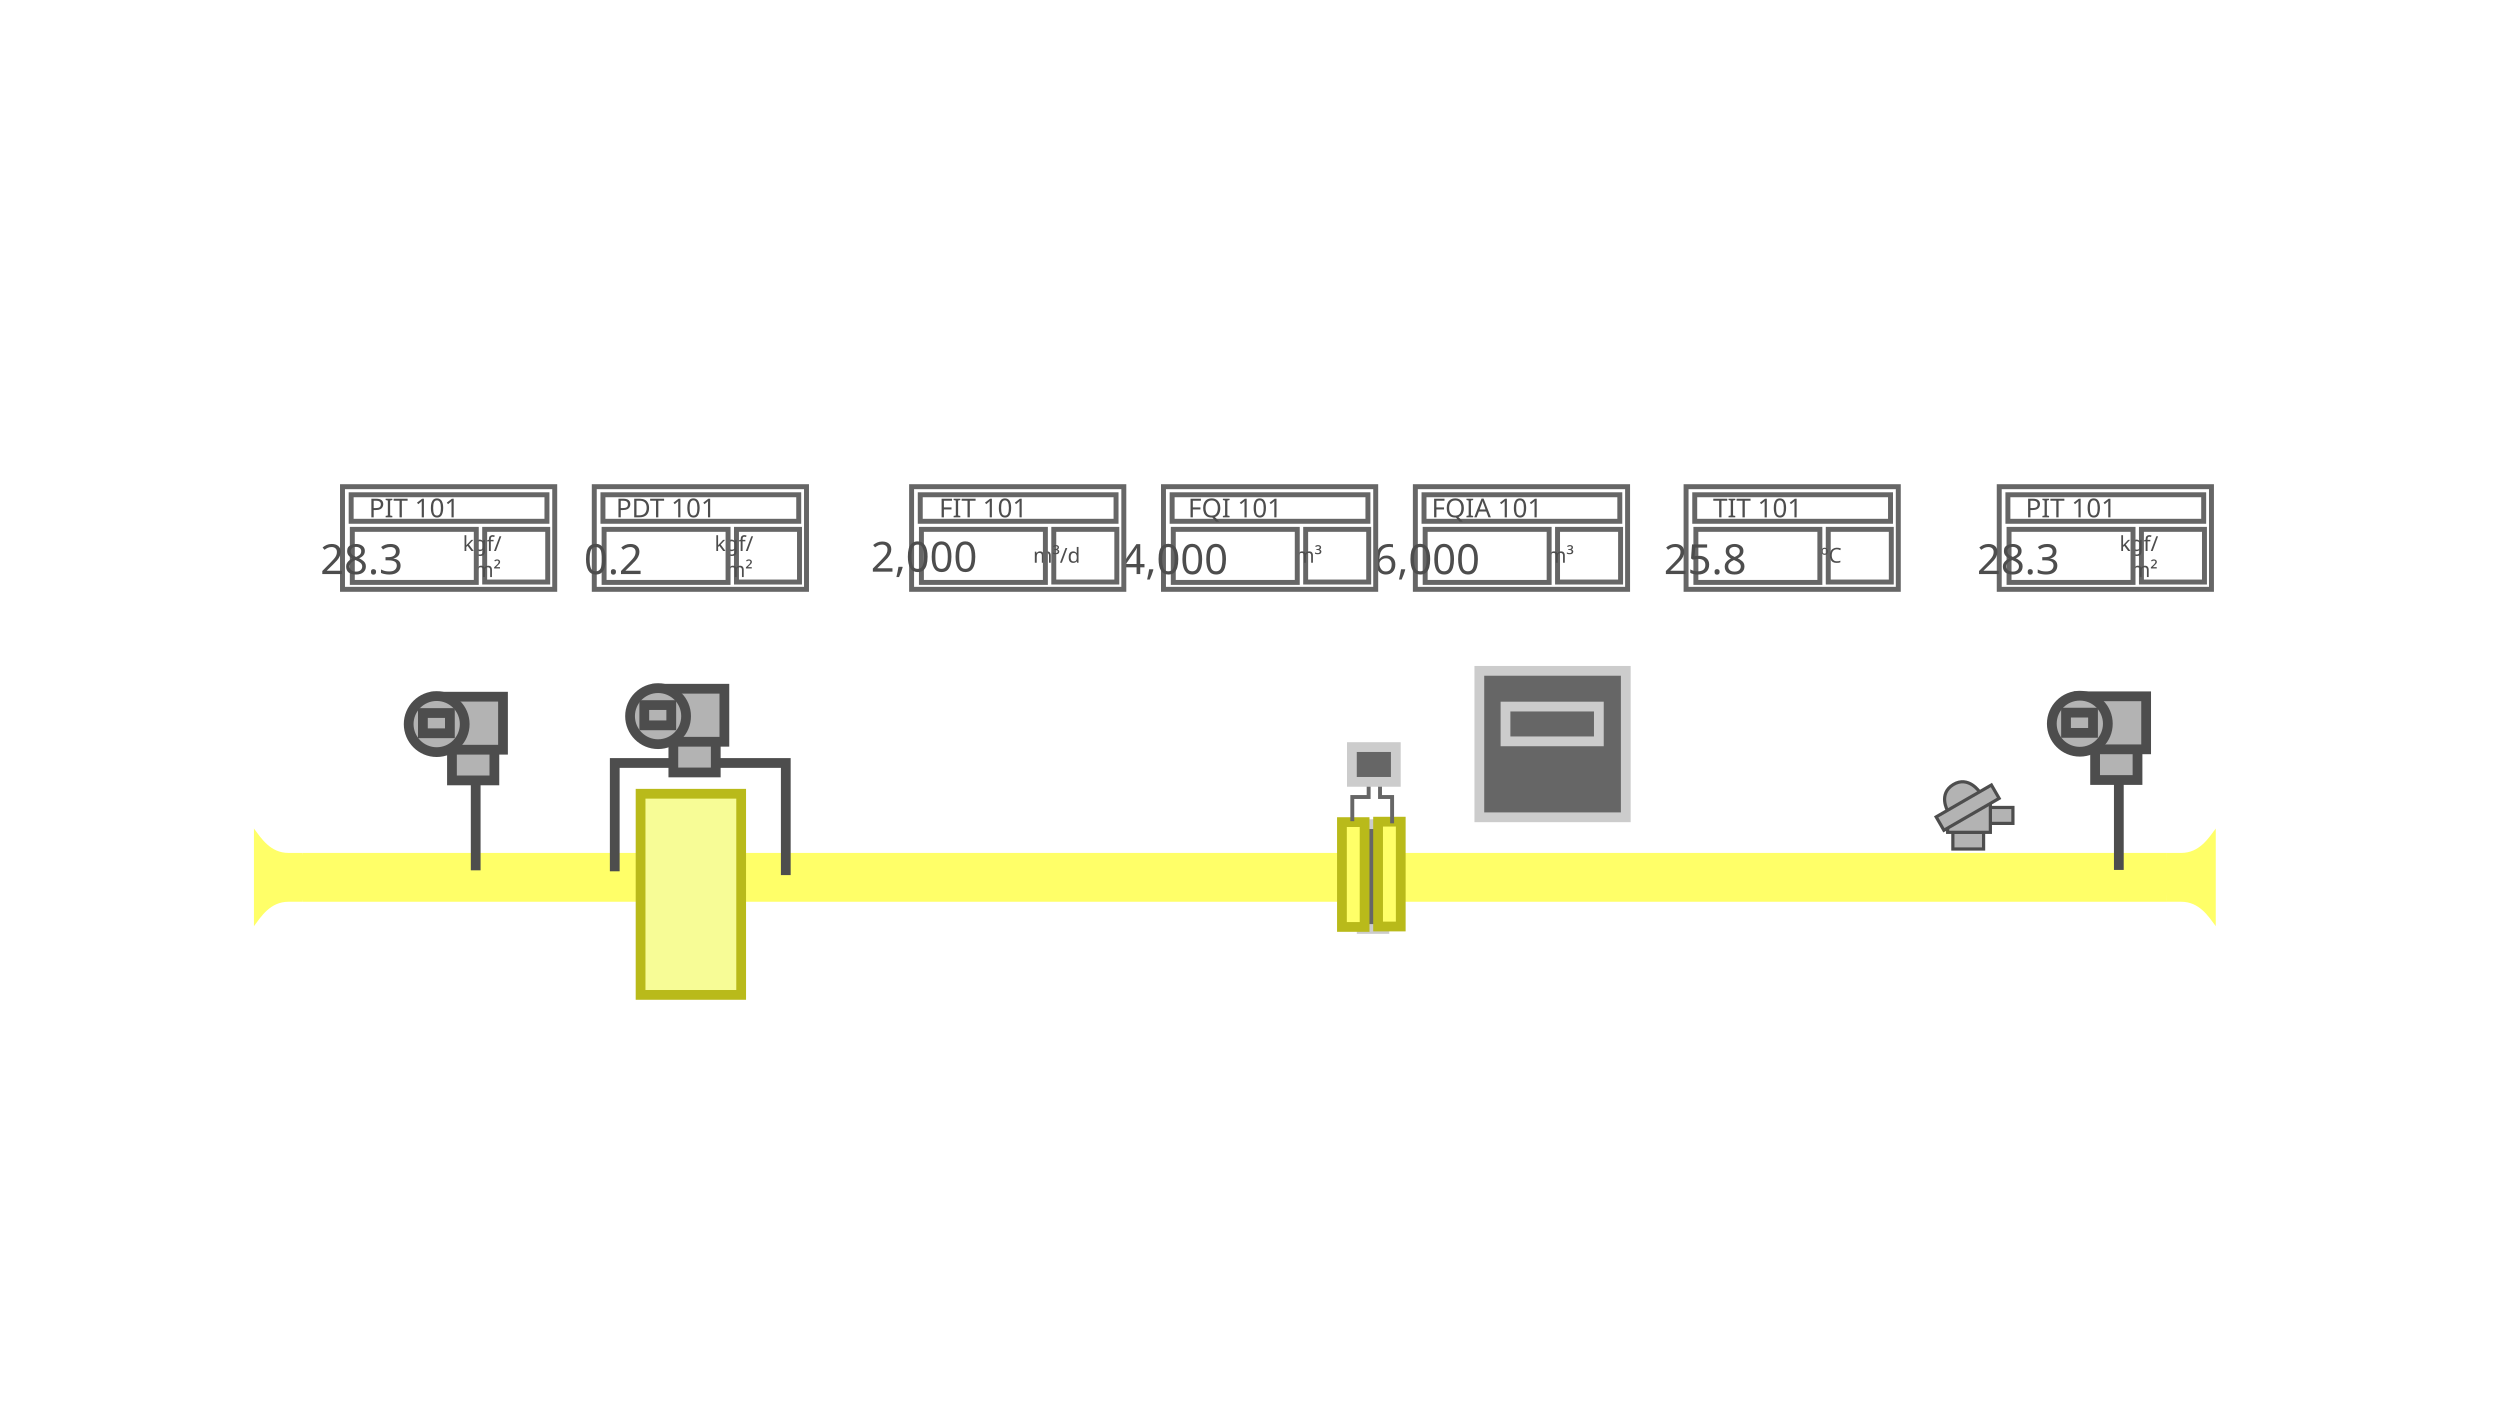
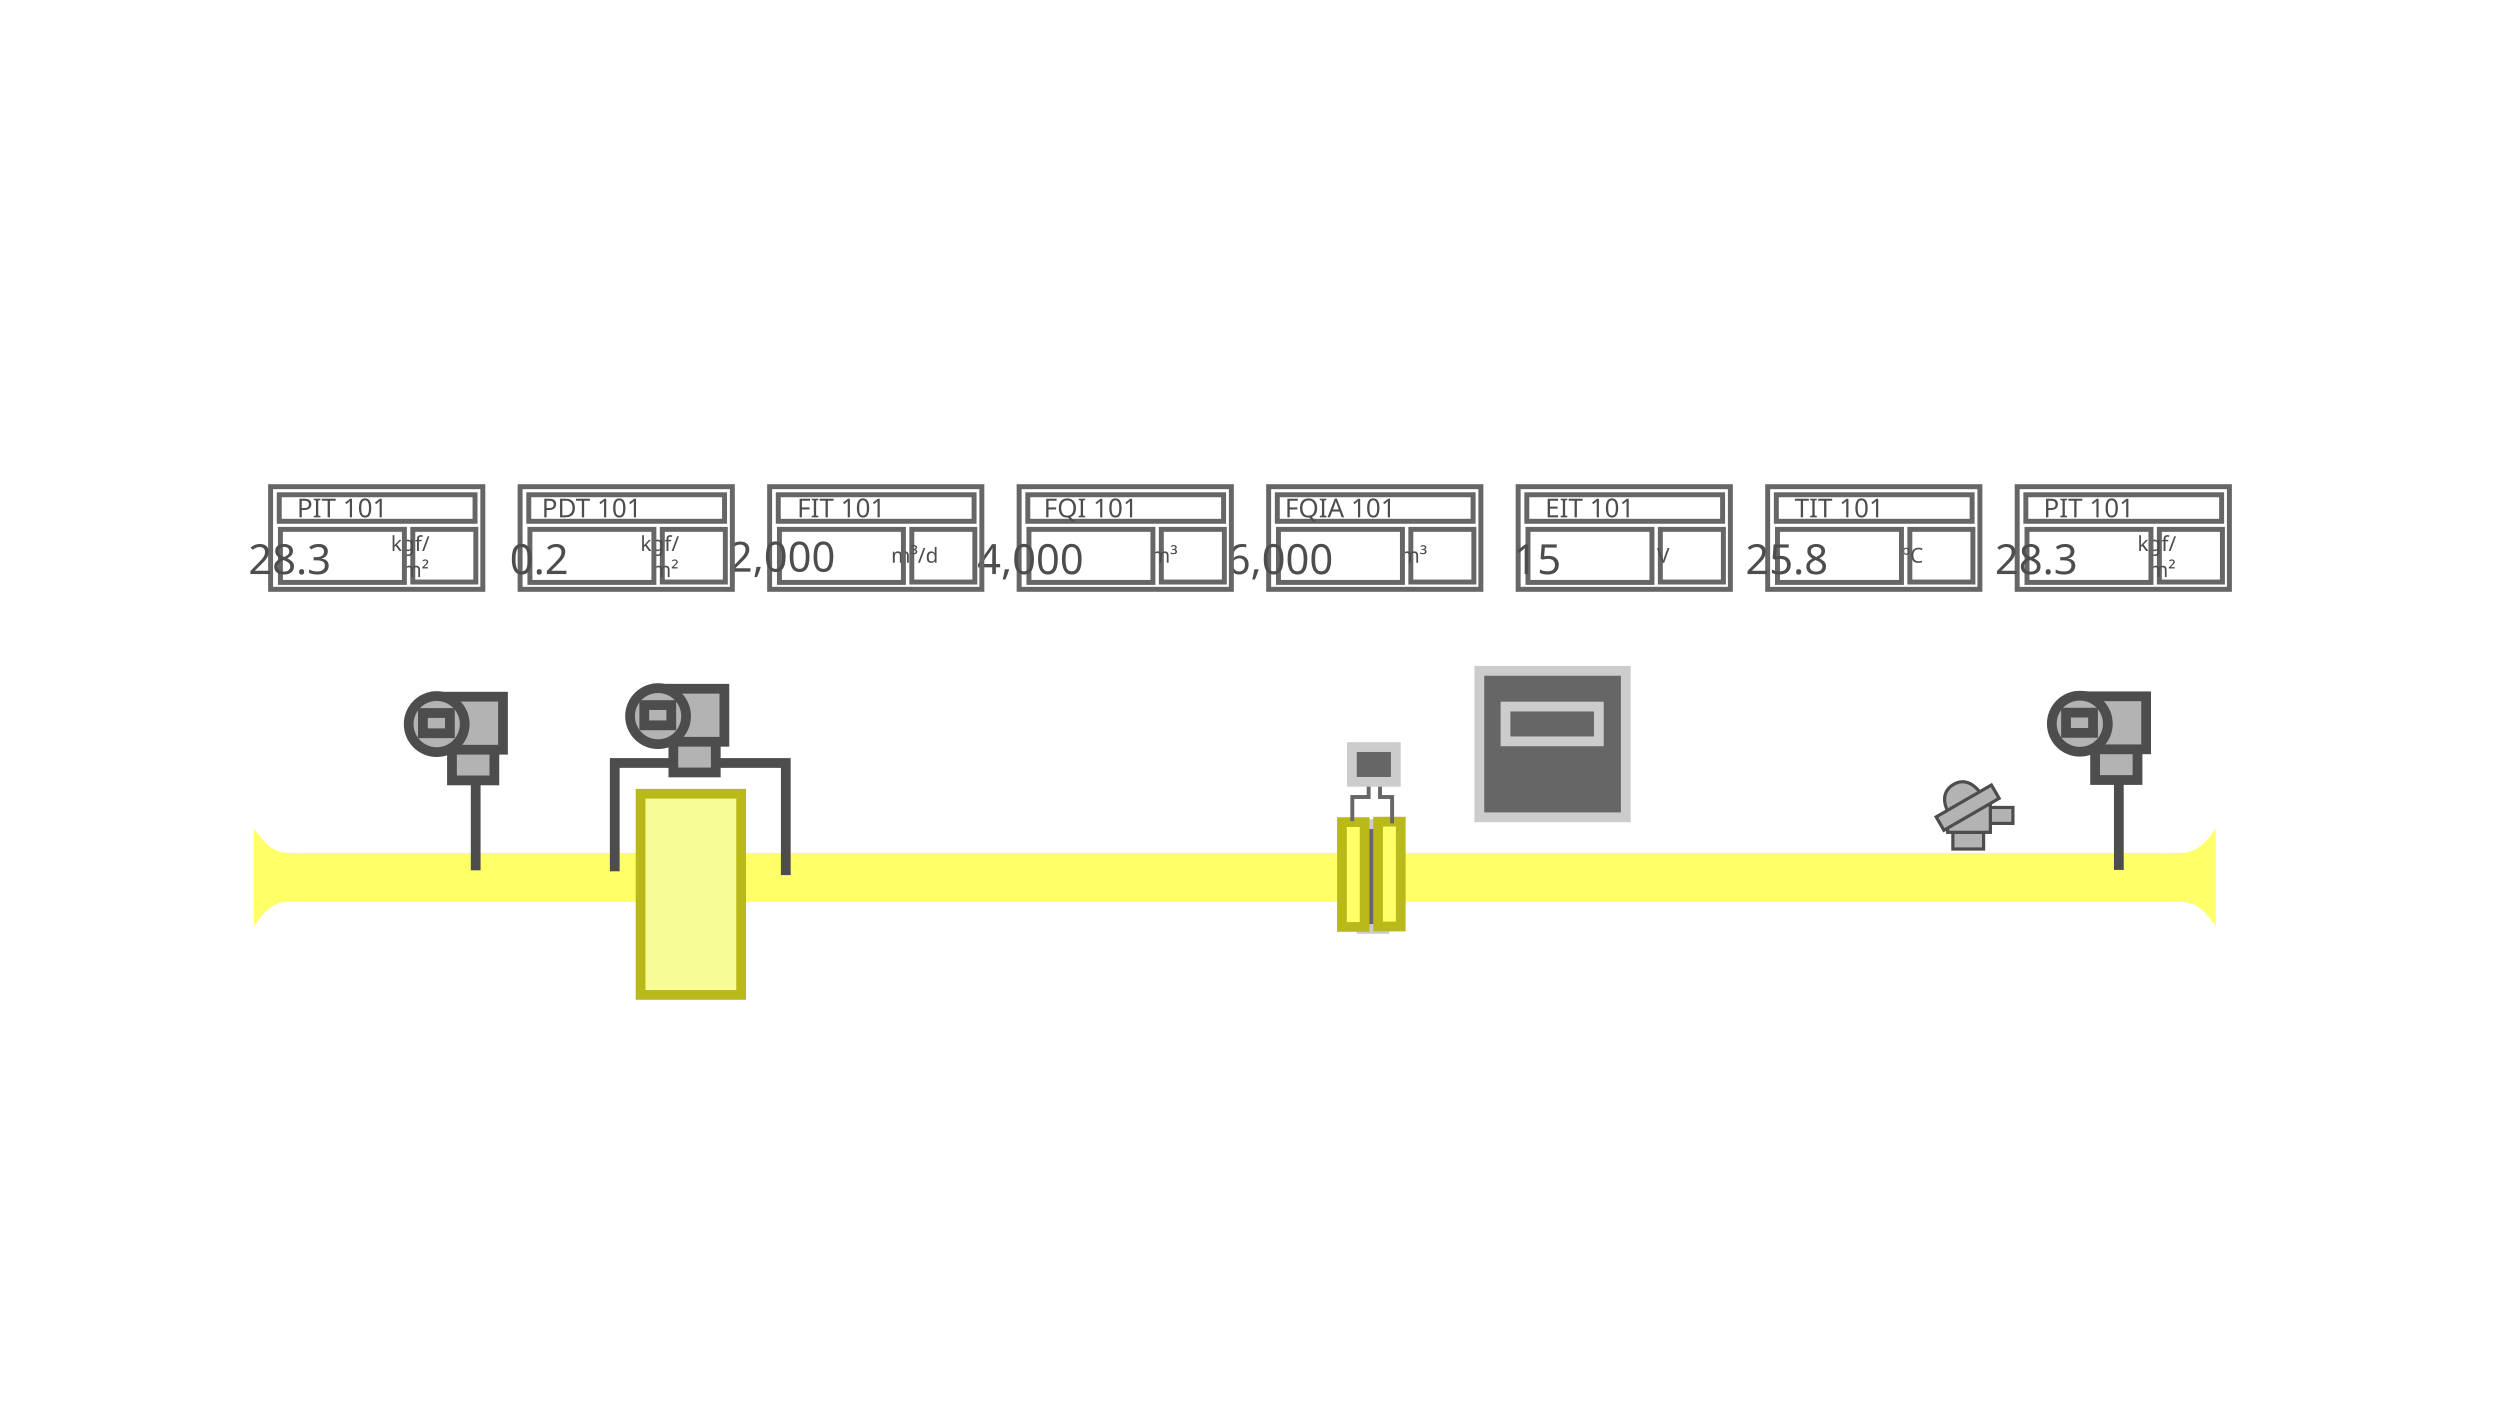
<svg xmlns="http://www.w3.org/2000/svg" width="1280" height="720" viewBox="0 0 338.667 190.5" version="1.1" id="svg1">
  <defs id="defs1">
    <marker markerWidth="1.05" markerHeight="2" refX="0" refY="0" orient="auto-start-reverse" id="marker2" viewBox="0 0 1.05 2" style="overflow:visible" preserveAspectRatio="xMidYMid">
      <path id="path2" style="fill:context-stroke;stroke-linecap:butt" d="M 0,-1 H 0.585 C 1.33,-1 1.7,-1.6 2,-2 V 2 C 1.7,1.6 1.33,1 0.585,1 H 0 L -0.1,0 Z" transform="scale(0.5)" />
    </marker>
    <marker markerWidth="1.05" markerHeight="2" refX="0" refY="0" orient="auto-start-reverse" id="SerifCap" viewBox="0 0 1.05 2" style="overflow:visible" preserveAspectRatio="xMidYMid">
      <path id="path104971" style="fill:context-stroke;stroke-linecap:butt" d="M 0,-1 H 0.585 C 1.33,-1 1.7,-1.6 2,-2 V 2 C 1.7,1.6 1.33,1 0.585,1 H 0 L -0.1,0 Z" transform="scale(0.5)" />
    </marker>
  </defs>
  <g id="layer3" />
  <g id="layer4">
    <g id="layer5" transform="translate(-2.052221,23.60055)">
      <path style="fill:#000000;stroke:#ffff68;stroke-width:6.615;stroke-dasharray:none;stroke-opacity:1;marker-start:url(#SerifCap);marker-end:url(#marker2)" d="M 43.067,95.25 H 295.6" id="path1" />
      <g id="g14-8" transform="translate(229.9988,-2.698776)">
        <path style="fill:#b3b3b3;fill-opacity:1;stroke:#4d4d4d;stroke-width:1.323;stroke-dasharray:none;stroke-opacity:1" d="M 62.789,81.08 V 94.299" id="path14-5" transform="translate(-3.704167,2.645833)" />
        <rect style="fill:#b3b3b3;fill-opacity:1;stroke:#4d4d4d;stroke-width:1.323;stroke-dasharray:none;stroke-opacity:1" id="rect13-9" width="5.745" height="4.57" x="55.87" y="80.194" />
        <rect style="fill:#b3b3b3;fill-opacity:1;stroke:#4d4d4d;stroke-width:1.323;stroke-dasharray:none;stroke-opacity:1" id="rect12-5" width="9.14" height="7.182" x="53.643" y="73.424" />
        <circle style="fill:#b3b3b3;fill-opacity:1;stroke:#4d4d4d;stroke-width:1.323;stroke-dasharray:none;stroke-opacity:1" id="path6-3" cx="53.801" cy="77.138" r="3.795" />
        <rect style="fill:#b3b3b3;fill-opacity:1;stroke:#4d4d4d;stroke-width:1.323;stroke-dasharray:none;stroke-opacity:1" id="rect14-1" width="3.656" height="2.742" x="51.932" y="75.637" />
      </g>
      <g id="g4" transform="matrix(0.3285006,0,0,0.3285006,204.903,72.65182)" style="fill:#b3b3b3;stroke:#4d4d4d">
        <rect style="fill:#b3b3b3;fill-opacity:1;stroke:#4d4d4d;stroke-width:1.323;stroke-dasharray:none;stroke-opacity:1" id="rect5" width="12.672" height="6.892" x="187.814" y="50.213" />
        <rect style="fill:#b3b3b3;fill-opacity:1;stroke:#4d4d4d;stroke-width:1.323;stroke-dasharray:none;stroke-opacity:1" id="rect6" width="9.423" height="6.567" x="203.157" y="39.975" />
        <rect style="fill:#b3b3b3;fill-opacity:1;stroke:#4d4d4d;stroke-width:1.323;stroke-dasharray:none;stroke-opacity:1" id="rect4" width="17.613" height="13.128" x="185.664" y="37.101" />
        <g id="g3" transform="rotate(-30,191.5776,40.01273)" style="fill:#b3b3b3;stroke:#4d4d4d">
          <path style="fill:#b3b3b3;fill-opacity:1;stroke:#4d4d4d;stroke-width:1.323;stroke-dasharray:none;stroke-opacity:1" d="m 185.773,38.223 c 0,0 0,-8.015 7.398,-8.22 7.398,-0.205 7.932,8.164 7.932,8.164" id="path3" />
          <rect style="fill:#b3b3b3;fill-opacity:1;stroke:#4d4d4d;stroke-width:1.323;stroke-dasharray:none;stroke-opacity:1" id="rect3" width="26.304" height="6.371" x="180.43" y="38.018" />
        </g>
      </g>
      <g id="g15-5" transform="translate(-2.315171,-23.54091)">
        <g id="g19">
          <rect style="fill:#666666;fill-opacity:1;stroke:#cccccc;stroke-width:1.323;stroke-dasharray:none;stroke-opacity:1" id="rect15-2" width="3.071" height="14.201" x="188.831" y="111.584" />
          <rect style="fill:#ffff68;fill-opacity:1;stroke:#b9ba1a;stroke-width:1.323;stroke-dasharray:none;stroke-opacity:1" id="rect15" width="3.071" height="14.201" x="191.051" y="111.249" />
          <rect style="fill:#ffff68;fill-opacity:1;stroke:#b9ba1a;stroke-width:1.323;stroke-dasharray:none;stroke-opacity:1" id="rect15-5" width="3.071" height="14.201" x="150.809" y="91.432" transform="translate(35.34573,19.87698)" />
        </g>
        <path style="fill:none;fill-opacity:1;stroke:#666666;stroke-width:0.529;stroke-dasharray:none;stroke-opacity:1" d="m 187.559,111.184 v -3.275 h 2.215 v 0.193 -3.371 h 1.541 v 3.178 h 1.637 v 3.564" id="path18" />
        <rect style="fill:#666666;fill-opacity:1;stroke:#cccccc;stroke-width:1.323;stroke-dasharray:none;stroke-opacity:1" id="rect18" width="5.951" height="4.711" x="187.503" y="101.146" />
      </g>
      <g id="g20">
        <g id="g14-7" transform="translate(37.39795,-3.723563)">
          <path style="fill:none;fill-opacity:1;stroke:#4d4d4d;stroke-width:1.323;stroke-dasharray:none;stroke-opacity:1" d="M 85.331,94.431 V 79.758 h 23.169 v 15.188" id="path15" transform="translate(-37.39795,3.723563)" />
          <rect style="fill:#b3b3b3;fill-opacity:1;stroke:#4d4d4d;stroke-width:1.323;stroke-dasharray:none;stroke-opacity:1" id="rect13-2" width="5.745" height="4.57" x="55.87" y="80.194" />
          <rect style="fill:#b3b3b3;fill-opacity:1;stroke:#4d4d4d;stroke-width:1.323;stroke-dasharray:none;stroke-opacity:1" id="rect12-8" width="9.14" height="7.182" x="53.643" y="73.424" />
          <circle style="fill:#b3b3b3;fill-opacity:1;stroke:#4d4d4d;stroke-width:1.323;stroke-dasharray:none;stroke-opacity:1" id="path6-2" cx="53.801" cy="77.138" r="3.795" />
          <rect style="fill:#b3b3b3;fill-opacity:1;stroke:#4d4d4d;stroke-width:1.323;stroke-dasharray:none;stroke-opacity:1" id="rect14-7" width="3.656" height="2.742" x="51.932" y="75.637" />
        </g>
        <path d="M 88.83,83.926 V 111.174 H 102.455 V 83.926 Z" style="fill:#f7fc96;fill-opacity:1;stroke:#b9ba1a;stroke-width:1.323;stroke-opacity:1" id="filter" />
      </g>
      <g id="g14" transform="translate(7.408334,-2.645833)">
        <path style="fill:#b3b3b3;fill-opacity:1;stroke:#4d4d4d;stroke-width:1.323;stroke-dasharray:none;stroke-opacity:1" d="M 62.789,81.08 V 94.299" id="path14" transform="translate(-3.704167,2.645833)" />
        <rect style="fill:#b3b3b3;fill-opacity:1;stroke:#4d4d4d;stroke-width:1.323;stroke-dasharray:none;stroke-opacity:1" id="rect13" width="5.745" height="4.57" x="55.87" y="80.194" />
        <rect style="fill:#b3b3b3;fill-opacity:1;stroke:#4d4d4d;stroke-width:1.323;stroke-dasharray:none;stroke-opacity:1" id="rect12" width="9.14" height="7.182" x="53.643" y="73.424" />
        <circle style="fill:#b3b3b3;fill-opacity:1;stroke:#4d4d4d;stroke-width:1.323;stroke-dasharray:none;stroke-opacity:1" id="path6" cx="53.801" cy="77.138" r="3.795" />
        <rect style="fill:#b3b3b3;fill-opacity:1;stroke:#4d4d4d;stroke-width:1.323;stroke-dasharray:none;stroke-opacity:1" id="rect14" width="3.656" height="2.742" x="51.932" y="75.637" />
      </g>
      <g id="g18" transform="translate(-12.36934,-23.54091)">
        <rect style="fill:#666666;fill-opacity:1;stroke:#cccccc;stroke-width:1.323;stroke-dasharray:none;stroke-opacity:1" id="rect16" width="19.838" height="19.838" x="214.822" y="90.818" />
        <rect style="fill:#666666;fill-opacity:1;stroke:#cccccc;stroke-width:1.323;stroke-dasharray:none;stroke-opacity:1" id="rect17" width="12.647" height="4.711" x="218.366" y="95.657" />
      </g>
    </g>
-     <g id="layer6">
+     <g id="layer6" transform="translate(2.430913)">
      <g id="update-pi-2" transform="matrix(1.268174,0,0,1.268174,212.0809,-22.97536)">
        <rect style="fill:none;fill-opacity:1;stroke:#666666;stroke-width:0.529;stroke-dasharray:none;stroke-opacity:1" id="rect20-5" width="22.67" height="10.965" x="48.378" y="46.504" transform="translate(-2.052221,23.60055)" />
        <g id="g26-9">
          <rect style="fill:none;fill-opacity:1;stroke:#666666;stroke-width:0.529;stroke-dasharray:none;stroke-opacity:1" id="rect23-5" width="6.734" height="5.628" x="61.514" y="74.663" />
          <text xml:space="preserve" style="font-style:normal;font-variant:normal;font-weight:normal;font-stretch:normal;font-size:2.225px;font-family:sans-serif;-inkscape-font-specification:sans-serif;text-align:center;text-anchor:middle;fill:#4d4d4d;fill-opacity:1;stroke:none;stroke-width:0.417;stroke-dasharray:none;stroke-opacity:1" x="65.009" y="76.977" id="text28-8">
            <tspan id="tspan28-8" style="font-size:2.225px;stroke-width:0.417" x="65.009" y="76.977">kgf/</tspan>
            <tspan style="font-size:2.225px;stroke-width:0.417" x="65.009" y="79.759" id="tspan29-7">m²</tspan>
          </text>
        </g>
        <g id="g25-5">
          <rect style="fill:none;fill-opacity:1;stroke:#666666;stroke-width:0.529;stroke-dasharray:none;stroke-opacity:1" id="rect22-58" width="13.243" height="5.667" x="47.374" y="74.663" />
          <text xml:space="preserve" style="font-style:normal;font-variant:normal;font-weight:normal;font-stretch:normal;font-size:4.451px;font-family:sans-serif;-inkscape-font-specification:sans-serif;text-align:center;text-anchor:middle;fill:#4d4d4d;fill-opacity:1;stroke:none;stroke-width:0.417;stroke-dasharray:none;stroke-opacity:1" x="54.731" y="79.444" id="text27-1">
            <tspan id="tspan27-5" style="font-size:4.451px;stroke-width:0.417" x="54.731" y="79.444">28.3</tspan>
          </text>
        </g>
        <g id="g24-9">
          <rect style="fill:none;fill-opacity:1;stroke:#666666;stroke-width:0.529;stroke-dasharray:none;stroke-opacity:1" id="rect21-2" width="20.914" height="2.834" x="47.251" y="70.967" />
          <text xml:space="preserve" style="font-style:normal;font-variant:normal;font-weight:normal;font-stretch:normal;font-size:3.528px;font-family:sans-serif;-inkscape-font-specification:sans-serif;text-align:center;text-anchor:middle;fill:#4d4d4d;fill-opacity:1;stroke:none;stroke-width:0.529;stroke-dasharray:none;stroke-opacity:1" x="61.141" y="71.241" id="text26-2" transform="matrix(0.7885351,0,0,0.7885351,9.740275,17.19935)">
            <tspan id="tspan26-4" style="font-style:normal;font-variant:normal;font-weight:normal;font-stretch:normal;font-size:3.528px;font-family:sans-serif;-inkscape-font-specification:sans-serif;fill:#4d4d4d;stroke:none;stroke-width:0.529" x="61.141" y="71.241">PIT 101</tspan>
          </text>
        </g>
      </g>
-       <g id="update-ti-1" transform="matrix(1.268174,0,0,1.268174,169.6575,-22.97536)">
+       <g id="update-ti-1" transform="matrix(1.268174,0,0,1.268174,178.2803,-22.97536)">
        <rect style="fill:none;fill-opacity:1;stroke:#666666;stroke-width:0.529;stroke-dasharray:none;stroke-opacity:1" id="rect20-8" width="22.67" height="10.965" x="48.378" y="46.504" transform="translate(-2.052221,23.60055)" />
        <g id="g26-4">
          <rect style="fill:none;fill-opacity:1;stroke:#666666;stroke-width:0.529;stroke-dasharray:none;stroke-opacity:1" id="rect23-2" width="6.734" height="5.628" x="61.514" y="74.663" />
          <text xml:space="preserve" style="font-style:normal;font-variant:normal;font-weight:normal;font-stretch:normal;font-size:2.225px;font-family:sans-serif;-inkscape-font-specification:sans-serif;text-align:center;text-anchor:middle;fill:#4d4d4d;fill-opacity:1;stroke:none;stroke-width:0.417;stroke-dasharray:none;stroke-opacity:1" x="65.009" y="78.229" id="text28-5">
            <tspan style="font-size:2.225px;stroke-width:0.417" x="65.009" y="78.229" id="tspan29-6">ºC</tspan>
          </text>
        </g>
        <g id="g25-7">
          <rect style="fill:none;fill-opacity:1;stroke:#666666;stroke-width:0.529;stroke-dasharray:none;stroke-opacity:1" id="rect22-6" width="13.243" height="5.667" x="47.374" y="74.663" />
          <text xml:space="preserve" style="font-style:normal;font-variant:normal;font-weight:normal;font-stretch:normal;font-size:4.451px;font-family:sans-serif;-inkscape-font-specification:sans-serif;text-align:center;text-anchor:middle;fill:#4d4d4d;fill-opacity:1;stroke:none;stroke-width:0.417;stroke-dasharray:none;stroke-opacity:1" x="54.731" y="79.444" id="text27-12">
            <tspan id="tspan27-4" style="font-size:4.451px;stroke-width:0.417" x="54.731" y="79.444">25.8</tspan>
          </text>
        </g>
        <g id="g24-98">
          <rect style="fill:none;fill-opacity:1;stroke:#666666;stroke-width:0.529;stroke-dasharray:none;stroke-opacity:1" id="rect21-5" width="20.914" height="2.834" x="47.251" y="70.967" />
          <text xml:space="preserve" style="font-style:normal;font-variant:normal;font-weight:normal;font-stretch:normal;font-size:3.528px;font-family:sans-serif;-inkscape-font-specification:sans-serif;text-align:center;text-anchor:middle;fill:#4d4d4d;fill-opacity:1;stroke:none;stroke-width:0.529;stroke-dasharray:none;stroke-opacity:1" x="61.141" y="71.241" id="text26-9" transform="matrix(0.7885351,0,0,0.7885351,9.740275,17.19935)">
            <tspan id="tspan26-6" style="font-style:normal;font-variant:normal;font-weight:normal;font-stretch:normal;font-size:3.528px;font-family:sans-serif;-inkscape-font-specification:sans-serif;fill:#4d4d4d;stroke:none;stroke-width:0.529" x="61.141" y="71.241">TIT 101</tspan>
          </text>
        </g>
      </g>
-       <g id="update-fqia-1" transform="matrix(1.268174,0,0,1.268174,132.9846,-22.97536)">
+       <g id="update-ei-1" transform="matrix(1.268174,0,0,1.268174,144.4797,-22.97536)">
+         <rect style="fill:none;fill-opacity:1;stroke:#666666;stroke-width:0.529;stroke-dasharray:none;stroke-opacity:1" id="rect20-8-7" width="22.67" height="10.965" x="48.378" y="46.504" transform="translate(-2.052221,23.60055)" />
+         <g id="g26-4-3">
+           <rect style="fill:none;fill-opacity:1;stroke:#666666;stroke-width:0.529;stroke-dasharray:none;stroke-opacity:1" id="rect23-2-4" width="6.734" height="5.628" x="61.514" y="74.663" />
+           <text xml:space="preserve" style="font-style:normal;font-variant:normal;font-weight:normal;font-stretch:normal;font-size:2.225px;font-family:sans-serif;-inkscape-font-specification:sans-serif;text-align:center;text-anchor:middle;fill:#4d4d4d;fill-opacity:1;stroke:none;stroke-width:0.417;stroke-dasharray:none;stroke-opacity:1" x="65.009" y="78.229" id="text28-5-8">
+             <tspan style="font-size:2.225px;stroke-width:0.417" x="65.009" y="78.229" id="tspan29-6-0">V</tspan>
+           </text>
+         </g>
+         <g id="g25-7-8">
+           <rect style="fill:none;fill-opacity:1;stroke:#666666;stroke-width:0.529;stroke-dasharray:none;stroke-opacity:1" id="rect22-6-0" width="13.243" height="5.667" x="47.374" y="74.663" />
+           <text xml:space="preserve" style="font-style:normal;font-variant:normal;font-weight:normal;font-stretch:normal;font-size:4.451px;font-family:sans-serif;-inkscape-font-specification:sans-serif;text-align:center;text-anchor:middle;fill:#4d4d4d;fill-opacity:1;stroke:none;stroke-width:0.417;stroke-dasharray:none;stroke-opacity:1" x="54.731" y="79.444" id="text27-12-2">
+             <tspan id="tspan27-4-3" style="font-size:4.451px;stroke-width:0.417" x="54.731" y="79.444">15</tspan>
+           </text>
+         </g>
+         <g id="g24-98-1">
+           <rect style="fill:none;fill-opacity:1;stroke:#666666;stroke-width:0.529;stroke-dasharray:none;stroke-opacity:1" id="rect21-5-4" width="20.914" height="2.834" x="47.251" y="70.967" />
+           <text xml:space="preserve" style="font-style:normal;font-variant:normal;font-weight:normal;font-stretch:normal;font-size:3.528px;font-family:sans-serif;-inkscape-font-specification:sans-serif;text-align:center;text-anchor:middle;fill:#4d4d4d;fill-opacity:1;stroke:none;stroke-width:0.529;stroke-dasharray:none;stroke-opacity:1" x="61.141" y="71.241" id="text26-9-9" transform="matrix(0.7885351,0,0,0.7885351,9.740275,17.19935)">
+             <tspan id="tspan26-6-1" style="font-style:normal;font-variant:normal;font-weight:normal;font-stretch:normal;font-size:3.528px;font-family:sans-serif;-inkscape-font-specification:sans-serif;fill:#4d4d4d;stroke:none;stroke-width:0.529" x="61.141" y="71.241">EIT 101</tspan>
+           </text>
+         </g>
+       </g>
+       <g id="update-fqia-1" transform="matrix(1.268174,0,0,1.268174,110.6792,-22.97536)">
        <rect style="fill:none;fill-opacity:1;stroke:#666666;stroke-width:0.529;stroke-dasharray:none;stroke-opacity:1" id="rect20-9-0-5-7" width="22.67" height="10.965" x="48.378" y="46.504" transform="translate(-2.052221,23.60055)" />
        <g id="g26-1-1-5-0">
          <rect style="fill:none;fill-opacity:1;stroke:#666666;stroke-width:0.529;stroke-dasharray:none;stroke-opacity:1" id="rect23-0-0-1-4" width="6.734" height="5.628" x="61.514" y="74.663" />
          <text xml:space="preserve" style="font-style:normal;font-variant:normal;font-weight:normal;font-stretch:normal;font-size:2.225px;font-family:sans-serif;-inkscape-font-specification:sans-serif;text-align:center;text-anchor:middle;fill:#4d4d4d;fill-opacity:1;stroke:none;stroke-width:0.417;stroke-dasharray:none;stroke-opacity:1" x="65.009" y="78.229" id="text28-2-1-2-3">
            <tspan style="font-size:2.225px;stroke-width:0.417" x="65.009" y="78.229" id="tspan29-8-4-2-7">m³</tspan>
          </text>
        </g>
        <g id="g25-6-1-8-1">
          <rect style="fill:none;fill-opacity:1;stroke:#666666;stroke-width:0.529;stroke-dasharray:none;stroke-opacity:1" id="rect22-5-9-5-6" width="13.243" height="5.667" x="47.374" y="74.663" />
          <text xml:space="preserve" style="font-style:normal;font-variant:normal;font-weight:normal;font-stretch:normal;font-size:4.451px;font-family:sans-serif;-inkscape-font-specification:sans-serif;text-align:center;text-anchor:middle;fill:#4d4d4d;fill-opacity:1;stroke:none;stroke-width:0.417;stroke-dasharray:none;stroke-opacity:1" x="53.897" y="79.444" id="text27-9-7-3-3">
            <tspan id="tspan27-8-1-7-9" style="font-size:4.451px;stroke-width:0.417" x="53.897" y="79.444">6,000</tspan>
          </text>
        </g>
        <g id="g24-2-1-9-5">
          <rect style="fill:none;fill-opacity:1;stroke:#666666;stroke-width:0.529;stroke-dasharray:none;stroke-opacity:1" id="rect21-1-9-5-0" width="20.914" height="2.834" x="47.251" y="70.967" />
          <text xml:space="preserve" style="font-style:normal;font-variant:normal;font-weight:normal;font-stretch:normal;font-size:3.528px;font-family:sans-serif;-inkscape-font-specification:sans-serif;text-align:center;text-anchor:middle;fill:#4d4d4d;fill-opacity:1;stroke:none;stroke-width:0.529;stroke-dasharray:none;stroke-opacity:1" x="61.141" y="71.241" id="text26-7-6-9-4" transform="matrix(0.7885351,0,0,0.7885351,9.740275,17.19935)">
            <tspan id="tspan26-5-2-1-5" style="font-style:normal;font-variant:normal;font-weight:normal;font-stretch:normal;font-size:3.528px;font-family:sans-serif;-inkscape-font-specification:sans-serif;fill:#4d4d4d;stroke:none;stroke-width:0.529" x="61.141" y="71.241">FQIA 101</tspan>
          </text>
        </g>
      </g>
-       <g id="update-fqi-1" transform="matrix(1.268174,0,0,1.268174,98.8632,-22.97536)">
+       <g id="update-fqi-1" transform="matrix(1.268174,0,0,1.268174,76.87856,-22.97536)">
        <rect style="fill:none;fill-opacity:1;stroke:#666666;stroke-width:0.529;stroke-dasharray:none;stroke-opacity:1" id="rect20-9-0-5" width="22.67" height="10.965" x="48.378" y="46.504" transform="translate(-2.052221,23.60055)" />
        <g id="g26-1-1-5">
          <rect style="fill:none;fill-opacity:1;stroke:#666666;stroke-width:0.529;stroke-dasharray:none;stroke-opacity:1" id="rect23-0-0-1" width="6.734" height="5.628" x="61.514" y="74.663" />
          <text xml:space="preserve" style="font-style:normal;font-variant:normal;font-weight:normal;font-stretch:normal;font-size:2.225px;font-family:sans-serif;-inkscape-font-specification:sans-serif;text-align:center;text-anchor:middle;fill:#4d4d4d;fill-opacity:1;stroke:none;stroke-width:0.417;stroke-dasharray:none;stroke-opacity:1" x="65.009" y="78.229" id="text28-2-1-2">
            <tspan style="font-size:2.225px;stroke-width:0.417" x="65.009" y="78.229" id="tspan29-8-4-2">m³</tspan>
          </text>
        </g>
        <g id="g25-6-1-8">
          <rect style="fill:none;fill-opacity:1;stroke:#666666;stroke-width:0.529;stroke-dasharray:none;stroke-opacity:1" id="rect22-5-9-5" width="13.243" height="5.667" x="47.374" y="74.663" />
          <text xml:space="preserve" style="font-style:normal;font-variant:normal;font-weight:normal;font-stretch:normal;font-size:4.451px;font-family:sans-serif;-inkscape-font-specification:sans-serif;text-align:center;text-anchor:middle;fill:#4d4d4d;fill-opacity:1;stroke:none;stroke-width:0.417;stroke-dasharray:none;stroke-opacity:1" x="53.897" y="79.444" id="text27-9-7-3">
            <tspan id="tspan27-8-1-7" style="font-size:4.451px;stroke-width:0.417" x="53.897" y="79.444">4,000</tspan>
          </text>
        </g>
        <g id="g24-2-1-9">
          <rect style="fill:none;fill-opacity:1;stroke:#666666;stroke-width:0.529;stroke-dasharray:none;stroke-opacity:1" id="rect21-1-9-5" width="20.914" height="2.834" x="47.251" y="70.967" />
          <text xml:space="preserve" style="font-style:normal;font-variant:normal;font-weight:normal;font-stretch:normal;font-size:3.528px;font-family:sans-serif;-inkscape-font-specification:sans-serif;text-align:center;text-anchor:middle;fill:#4d4d4d;fill-opacity:1;stroke:none;stroke-width:0.529;stroke-dasharray:none;stroke-opacity:1" x="61.141" y="71.241" id="text26-7-6-9" transform="matrix(0.7885351,0,0,0.7885351,9.740275,17.19935)">
            <tspan id="tspan26-5-2-1" style="font-style:normal;font-variant:normal;font-weight:normal;font-stretch:normal;font-size:3.528px;font-family:sans-serif;-inkscape-font-specification:sans-serif;fill:#4d4d4d;stroke:none;stroke-width:0.529" x="61.141" y="71.241">FQI 101</tspan>
          </text>
        </g>
      </g>
-       <g id="update-fi-1" transform="matrix(1.268174,0,0,1.268174,64.74184,-22.97536)">
+       <g id="update-fi-1" transform="matrix(1.268174,0,0,1.268174,43.07797,-22.97536)">
        <rect style="fill:none;fill-opacity:1;stroke:#666666;stroke-width:0.529;stroke-dasharray:none;stroke-opacity:1" id="rect20-9-0" width="22.67" height="10.965" x="48.378" y="46.504" transform="translate(-2.052221,23.60055)" />
        <g id="g26-1-1">
          <rect style="fill:none;fill-opacity:1;stroke:#666666;stroke-width:0.529;stroke-dasharray:none;stroke-opacity:1" id="rect23-0-0" width="6.734" height="5.628" x="61.514" y="74.663" />
          <text xml:space="preserve" style="font-style:normal;font-variant:normal;font-weight:normal;font-stretch:normal;font-size:2.225px;font-family:sans-serif;-inkscape-font-specification:sans-serif;text-align:center;text-anchor:middle;fill:#4d4d4d;fill-opacity:1;stroke:none;stroke-width:0.417;stroke-dasharray:none;stroke-opacity:1" x="65.009" y="78.229" id="text28-2-1">
            <tspan style="font-size:2.225px;stroke-width:0.417" x="65.009" y="78.229" id="tspan29-8-4">m³/d</tspan>
          </text>
        </g>
        <g id="g25-6-1">
          <rect style="fill:none;fill-opacity:1;stroke:#666666;stroke-width:0.529;stroke-dasharray:none;stroke-opacity:1" id="rect22-5-9" width="13.243" height="5.667" x="47.374" y="74.663" />
          <text xml:space="preserve" style="font-style:normal;font-variant:normal;font-weight:normal;font-stretch:normal;font-size:4.451px;font-family:sans-serif;-inkscape-font-specification:sans-serif;text-align:center;text-anchor:middle;fill:#4d4d4d;fill-opacity:1;stroke:none;stroke-width:0.417;stroke-dasharray:none;stroke-opacity:1" x="54.023" y="79.179" id="text27-9-7">
            <tspan id="tspan27-8-1" style="font-size:4.451px;stroke-width:0.417" x="54.023" y="79.179">2,000</tspan>
          </text>
        </g>
        <g id="g24-2-1">
          <rect style="fill:none;fill-opacity:1;stroke:#666666;stroke-width:0.529;stroke-dasharray:none;stroke-opacity:1" id="rect21-1-9" width="20.914" height="2.834" x="47.251" y="70.967" />
          <text xml:space="preserve" style="font-style:normal;font-variant:normal;font-weight:normal;font-stretch:normal;font-size:3.528px;font-family:sans-serif;-inkscape-font-specification:sans-serif;text-align:center;text-anchor:middle;fill:#4d4d4d;fill-opacity:1;stroke:none;stroke-width:0.529;stroke-dasharray:none;stroke-opacity:1" x="61.141" y="71.241" id="text26-7-6" transform="matrix(0.7885351,0,0,0.7885351,9.740275,17.19935)">
            <tspan id="tspan26-5-2" style="font-style:normal;font-variant:normal;font-weight:normal;font-stretch:normal;font-size:3.528px;font-family:sans-serif;-inkscape-font-specification:sans-serif;fill:#4d4d4d;stroke:none;stroke-width:0.529" x="61.141" y="71.241">FIT 101</tspan>
          </text>
        </g>
      </g>
-       <g id="update-pdi-1" transform="matrix(1.268174,0,0,1.268174,21.75543,-22.97536)">
+       <g id="update-pdi-1" transform="matrix(1.268174,0,0,1.268174,9.277381,-22.97536)">
        <rect style="fill:none;fill-opacity:1;stroke:#666666;stroke-width:0.529;stroke-dasharray:none;stroke-opacity:1" id="rect20-9" width="22.67" height="10.965" x="48.378" y="46.504" transform="translate(-2.052221,23.60055)" />
        <g id="g26-1">
          <rect style="fill:none;fill-opacity:1;stroke:#666666;stroke-width:0.529;stroke-dasharray:none;stroke-opacity:1" id="rect23-0" width="6.734" height="5.628" x="61.514" y="74.663" />
          <text xml:space="preserve" style="font-style:normal;font-variant:normal;font-weight:normal;font-stretch:normal;font-size:2.225px;font-family:sans-serif;-inkscape-font-specification:sans-serif;text-align:center;text-anchor:middle;fill:#4d4d4d;fill-opacity:1;stroke:none;stroke-width:0.417;stroke-dasharray:none;stroke-opacity:1" x="65.009" y="76.977" id="text28-2">
            <tspan id="tspan28-5" style="font-size:2.225px;stroke-width:0.417" x="65.009" y="76.977">kgf/</tspan>
            <tspan style="font-size:2.225px;stroke-width:0.417" x="65.009" y="79.759" id="tspan29-8">m²</tspan>
          </text>
        </g>
        <g id="g25-6">
          <rect style="fill:none;fill-opacity:1;stroke:#666666;stroke-width:0.529;stroke-dasharray:none;stroke-opacity:1" id="rect22-5" width="13.243" height="5.667" x="47.374" y="74.663" />
          <text xml:space="preserve" style="font-style:normal;font-variant:normal;font-weight:normal;font-stretch:normal;font-size:4.451px;font-family:sans-serif;-inkscape-font-specification:sans-serif;text-align:center;text-anchor:middle;fill:#4d4d4d;fill-opacity:1;stroke:none;stroke-width:0.417;stroke-dasharray:none;stroke-opacity:1" x="54.731" y="79.444" id="text27-9">
            <tspan id="tspan27-8" style="font-size:4.451px;stroke-width:0.417" x="54.731" y="79.444">0.2</tspan>
          </text>
        </g>
        <g id="g24-2">
          <rect style="fill:none;fill-opacity:1;stroke:#666666;stroke-width:0.529;stroke-dasharray:none;stroke-opacity:1" id="rect21-1" width="20.914" height="2.834" x="47.251" y="70.967" />
          <text xml:space="preserve" style="font-style:normal;font-variant:normal;font-weight:normal;font-stretch:normal;font-size:3.528px;font-family:sans-serif;-inkscape-font-specification:sans-serif;text-align:center;text-anchor:middle;fill:#4d4d4d;fill-opacity:1;stroke:none;stroke-width:0.529;stroke-dasharray:none;stroke-opacity:1" x="61.141" y="71.241" id="text26-7" transform="matrix(0.7885351,0,0,0.7885351,9.740275,17.19935)">
            <tspan id="tspan26-5" style="font-style:normal;font-variant:normal;font-weight:normal;font-stretch:normal;font-size:3.528px;font-family:sans-serif;-inkscape-font-specification:sans-serif;fill:#4d4d4d;stroke:none;stroke-width:0.529" x="61.141" y="71.241">PDT 101</tspan>
          </text>
        </g>
      </g>
-       <g id="update-pi-1" transform="matrix(1.268174,0,0,1.268174,-12.35237,-22.97536)">
+       <g id="update-pi-1" transform="matrix(1.268174,0,0,1.268174,-24.52321,-22.97536)">
        <rect style="fill:none;fill-opacity:1;stroke:#666666;stroke-width:0.529;stroke-dasharray:none;stroke-opacity:1" id="rect20" width="22.67" height="10.965" x="48.378" y="46.504" transform="translate(-2.052221,23.60055)" />
        <g id="g26">
          <rect style="fill:none;fill-opacity:1;stroke:#666666;stroke-width:0.529;stroke-dasharray:none;stroke-opacity:1" id="rect23" width="6.734" height="5.628" x="61.514" y="74.663" />
          <text xml:space="preserve" style="font-style:normal;font-variant:normal;font-weight:normal;font-stretch:normal;font-size:2.225px;font-family:sans-serif;-inkscape-font-specification:sans-serif;text-align:center;text-anchor:middle;fill:#4d4d4d;fill-opacity:1;stroke:none;stroke-width:0.417;stroke-dasharray:none;stroke-opacity:1" x="65.009" y="76.977" id="text28">
            <tspan id="tspan28" style="font-size:2.225px;stroke-width:0.417" x="65.009" y="76.977">kgf/</tspan>
            <tspan style="font-size:2.225px;stroke-width:0.417" x="65.009" y="79.759" id="tspan29">m²</tspan>
          </text>
        </g>
        <g id="numeric_value">
          <rect style="fill:none;fill-opacity:1;stroke:#666666;stroke-width:0.529;stroke-dasharray:none;stroke-opacity:1" id="rect22" width="13.243" height="5.667" x="47.374" y="74.663" />
          <text xml:space="preserve" style="font-style:normal;font-variant:normal;font-weight:normal;font-stretch:normal;font-size:4.451px;font-family:sans-serif;-inkscape-font-specification:sans-serif;text-align:center;text-anchor:middle;fill:#4d4d4d;fill-opacity:1;stroke:none;stroke-width:0.417;stroke-dasharray:none;stroke-opacity:1" x="54.731" y="79.444" id="text27">
            <tspan id="tspan27" style="font-size:4.451px;stroke-width:0.417" x="54.731" y="79.444">28.3</tspan>
          </text>
        </g>
        <g id="g24">
          <rect style="fill:none;fill-opacity:1;stroke:#666666;stroke-width:0.529;stroke-dasharray:none;stroke-opacity:1" id="rect21" width="20.914" height="2.834" x="47.251" y="70.967" />
          <text xml:space="preserve" style="font-style:normal;font-variant:normal;font-weight:normal;font-stretch:normal;font-size:3.528px;font-family:sans-serif;-inkscape-font-specification:sans-serif;text-align:center;text-anchor:middle;fill:#4d4d4d;fill-opacity:1;stroke:none;stroke-width:0.529;stroke-dasharray:none;stroke-opacity:1" x="61.141" y="71.241" id="text26" transform="matrix(0.7885351,0,0,0.7885351,9.740275,17.19935)">
            <tspan id="tspan26" style="font-style:normal;font-variant:normal;font-weight:normal;font-stretch:normal;font-size:3.528px;font-family:sans-serif;-inkscape-font-specification:sans-serif;fill:#4d4d4d;stroke:none;stroke-width:0.529" x="61.141" y="71.241">PIT 101</tspan>
          </text>
        </g>
      </g>
    </g>
  </g>
</svg>
